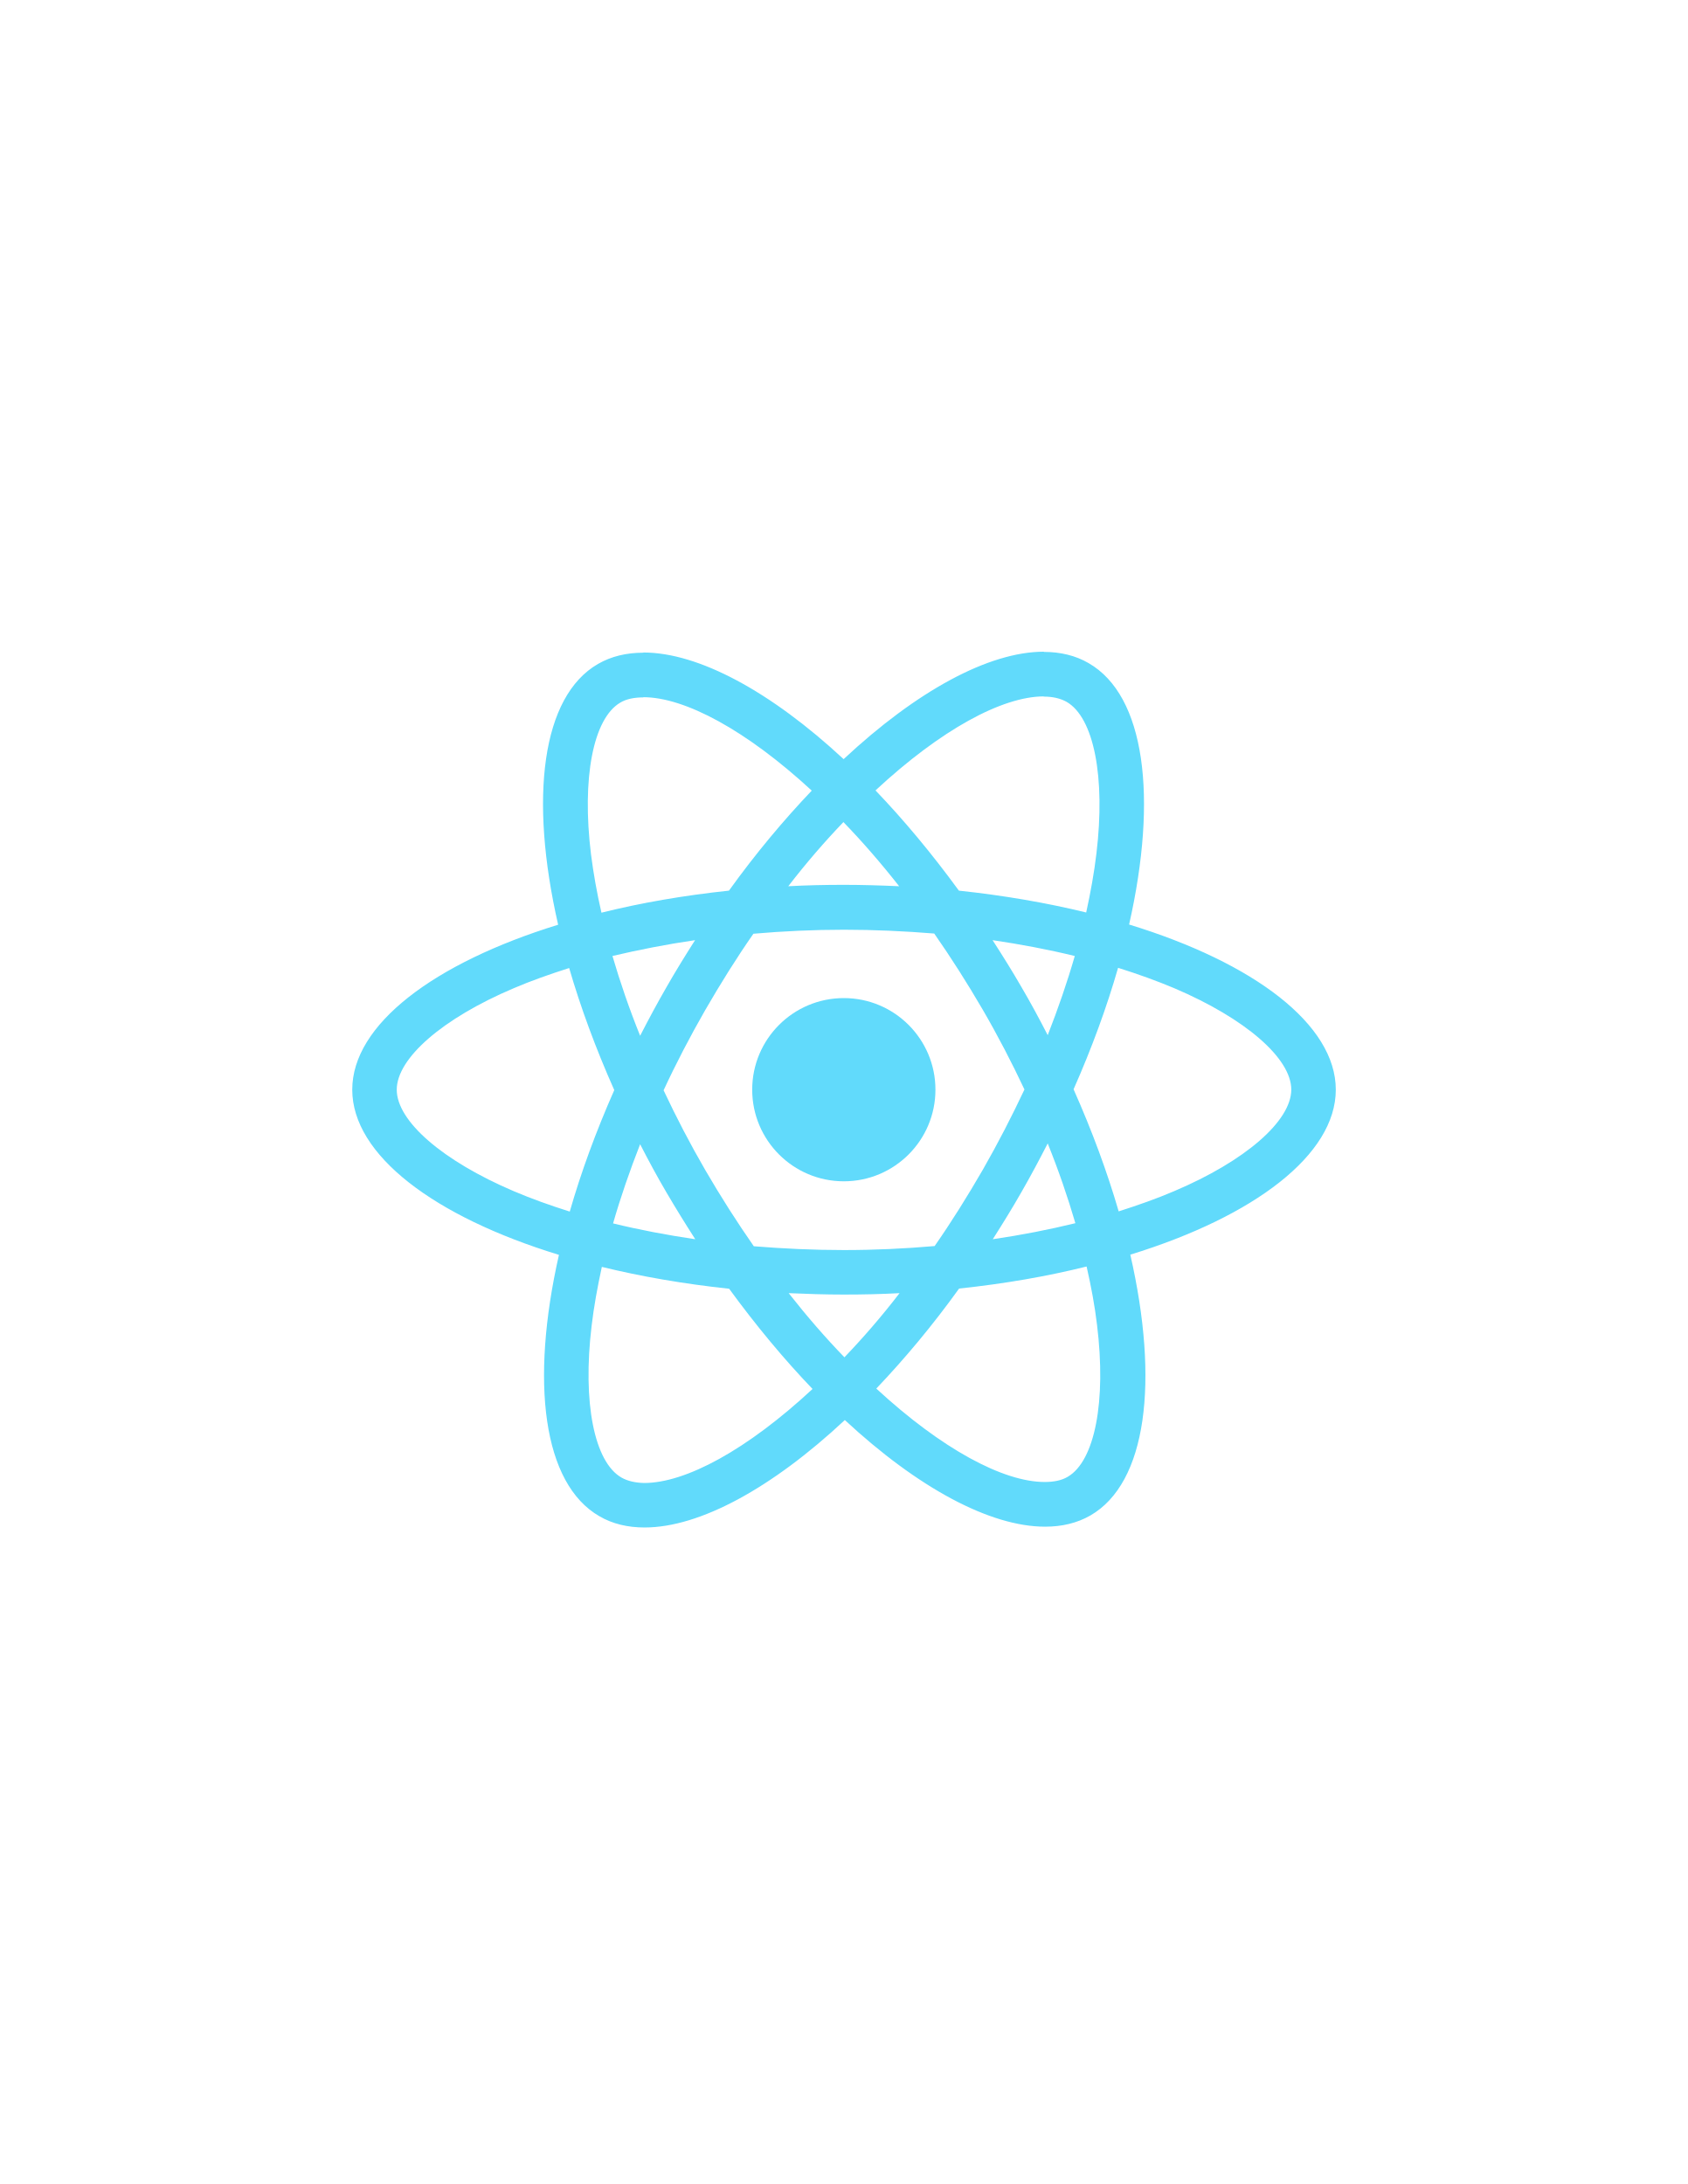
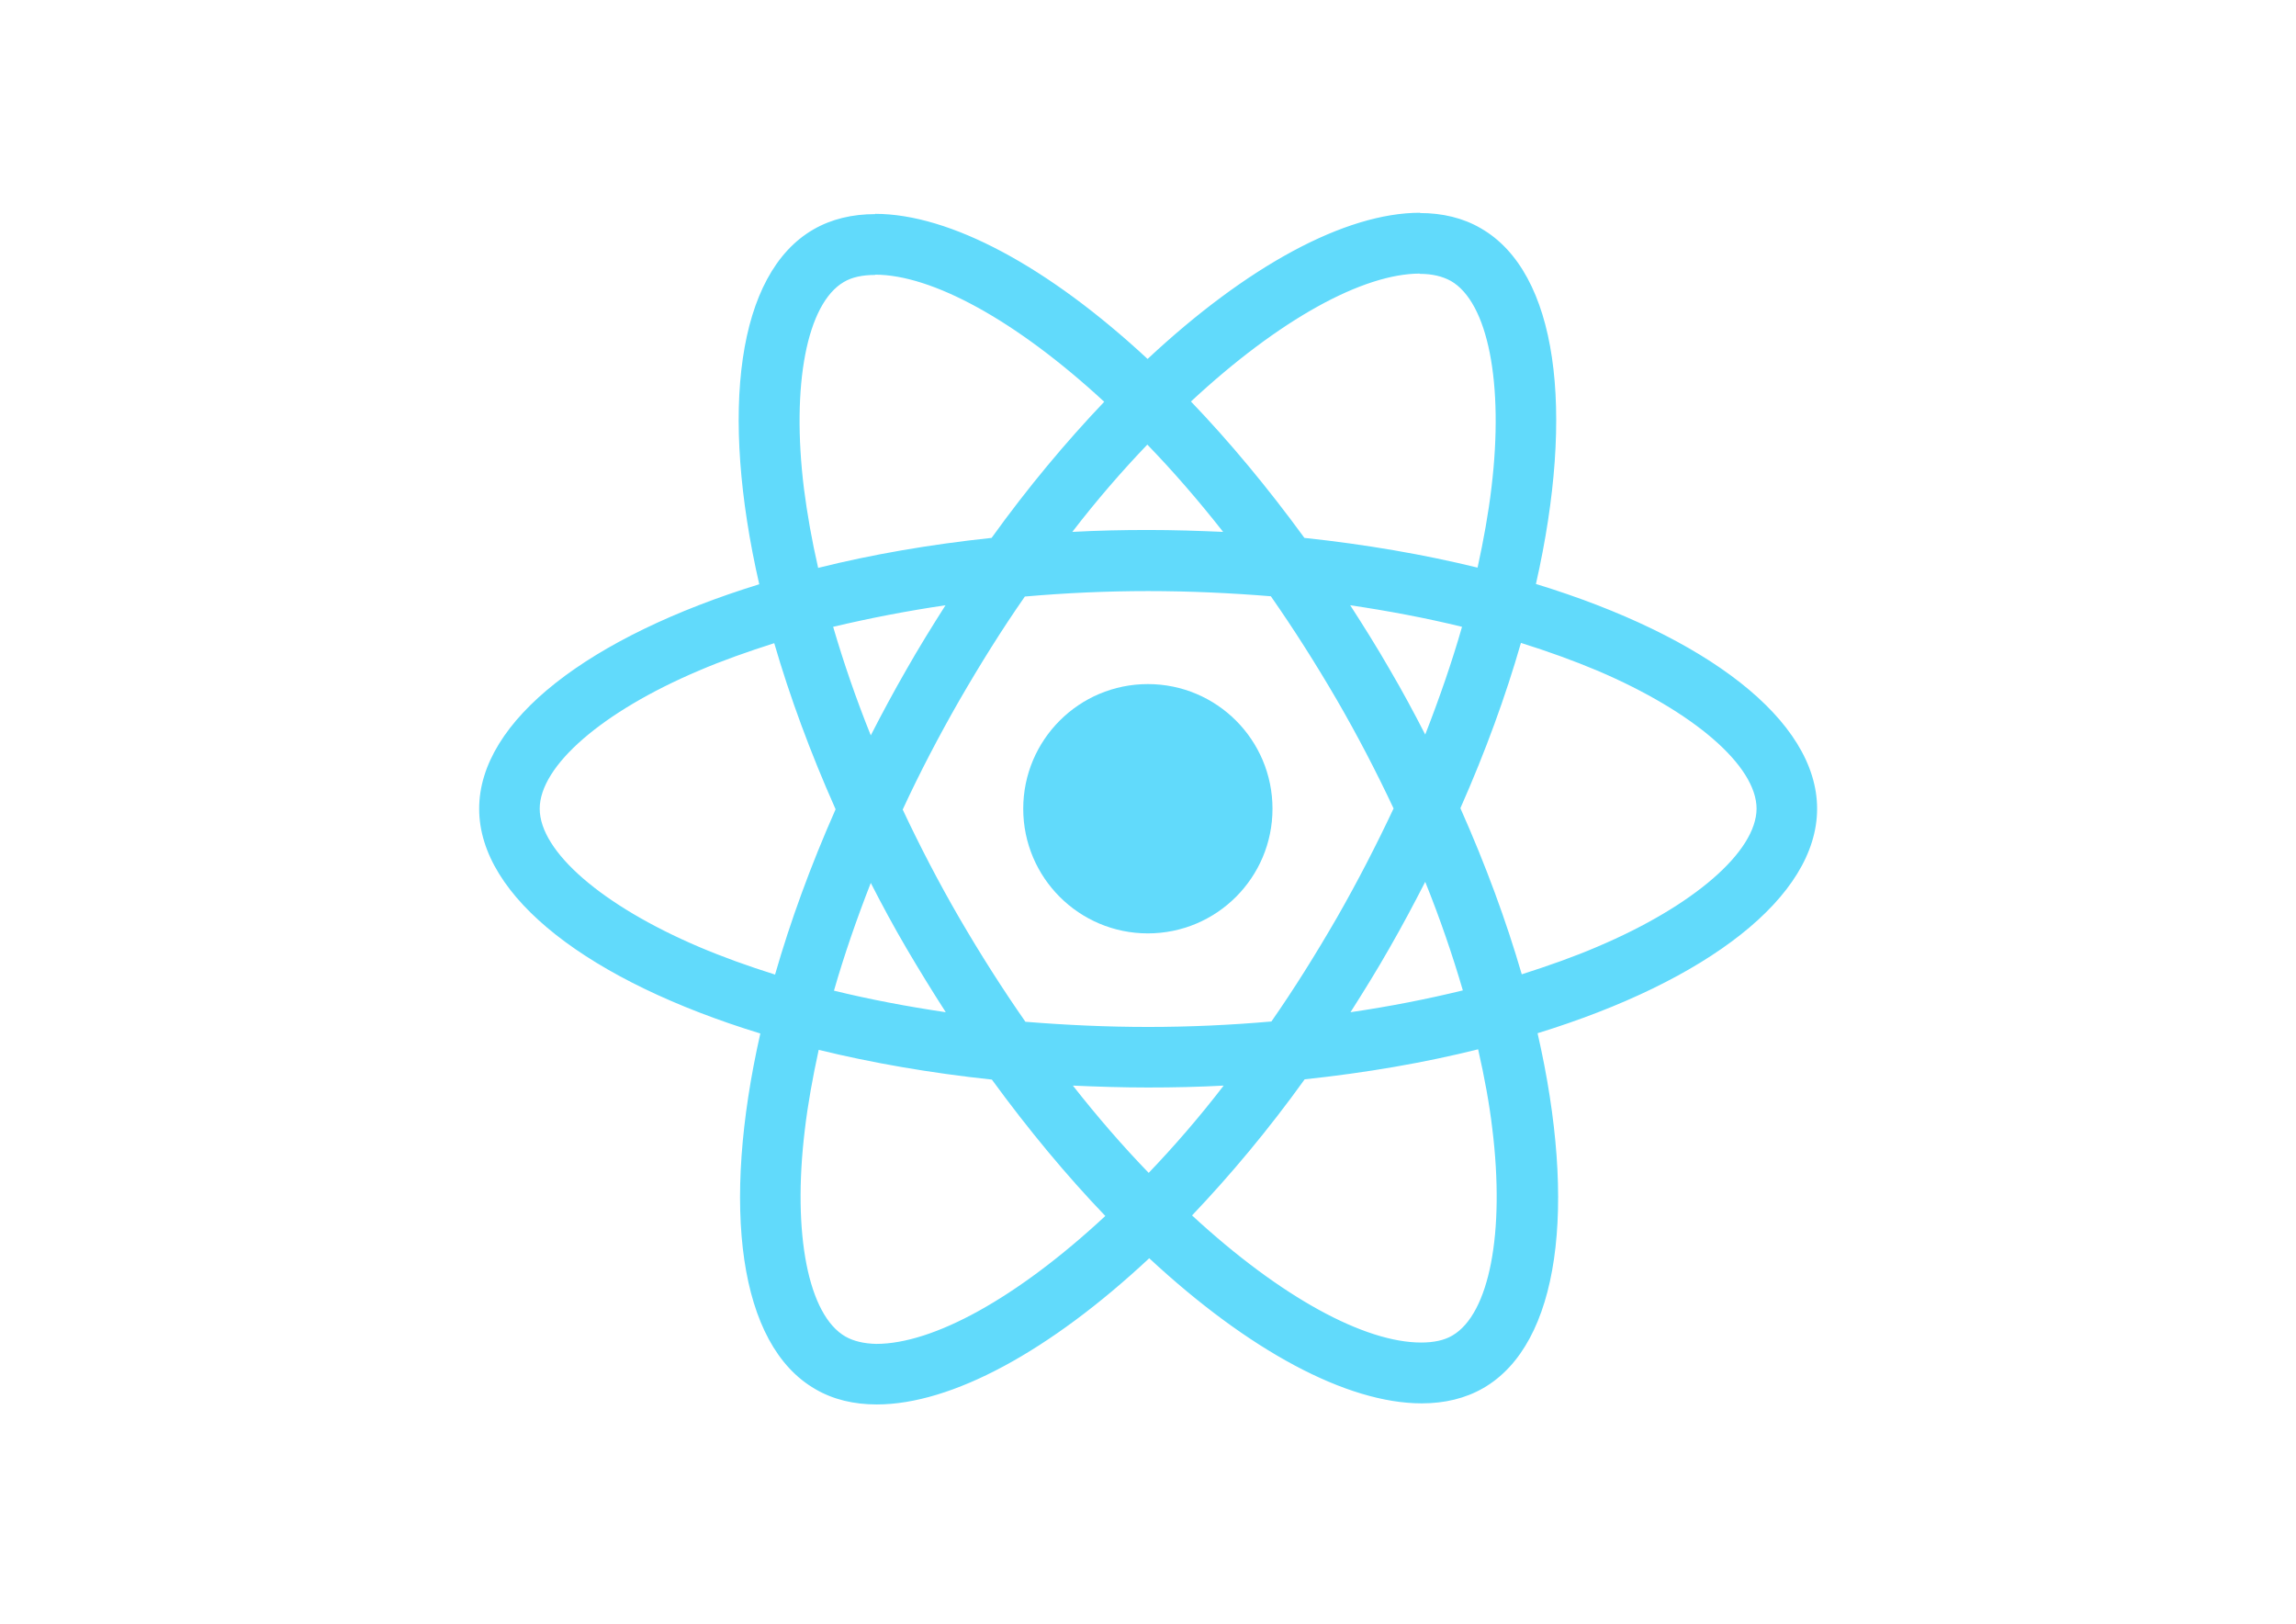
- <svg xmlns="http://www.w3.org/2000/svg" version="1.1" id="Layer_1" x="0px" y="0px" width="612px" height="792px" viewBox="0 0 612 792" enable-background="new 0 0 612 792" xml:space="preserve">
-   <g>
-     <path fill="#61DAFB" d="M484.351,395.164c0-23.625-29.586-46.015-74.945-59.899c10.468-46.232,5.815-83.015-14.685-94.791   c-4.725-2.763-10.249-4.07-16.283-4.07v16.21c3.344,0,6.034,0.654,8.287,1.89c9.887,5.671,14.175,27.26,10.831,55.029   c-0.799,6.833-2.107,14.029-3.707,21.371c-14.248-3.489-29.804-6.179-46.16-7.924c-9.813-13.447-19.99-25.66-30.24-36.346   c23.698-22.026,45.942-34.093,61.063-34.093V236.33c-19.99,0-46.16,14.248-72.62,38.964c-26.461-24.57-52.63-38.673-72.62-38.673   v16.21c15.047,0,37.364,11.995,61.062,33.875c-10.177,10.686-20.354,22.826-30.021,36.273c-16.429,1.745-31.985,4.435-46.233,7.997   c-1.672-7.27-2.907-14.321-3.779-21.081c-3.417-27.769,0.799-49.358,10.612-55.102c2.182-1.309,5.017-1.89,8.36-1.89v-16.211   c-6.106,0-11.631,1.309-16.429,4.071c-20.427,11.776-25.007,48.485-14.466,94.573c-45.215,13.957-74.655,36.273-74.655,59.826   c0,23.625,29.586,46.014,74.946,59.898c-10.468,46.232-5.815,83.015,14.684,94.791c4.725,2.763,10.25,4.071,16.355,4.071   c19.991,0,46.16-14.248,72.621-38.964c26.46,24.57,52.629,38.673,72.619,38.673c6.106,0,11.631-1.309,16.429-4.071   c20.427-11.776,25.007-48.485,14.466-94.573C454.911,441.106,484.352,418.716,484.351,395.164L484.351,395.164z M389.706,346.678   c-2.689,9.377-6.033,19.046-9.813,28.714c-2.98-5.815-6.106-11.631-9.522-17.446c-3.344-5.815-6.906-11.485-10.468-17.011   C370.224,342.462,380.183,344.352,389.706,346.678z M356.413,424.096c-5.67,9.813-11.485,19.118-17.52,27.769   c-10.831,0.944-21.808,1.453-32.856,1.453c-10.978,0-21.954-0.509-32.712-1.381c-6.034-8.65-11.922-17.883-17.592-27.623   c-5.524-9.522-10.541-19.19-15.12-28.932c4.507-9.741,9.596-19.481,15.047-29.004c5.67-9.814,11.485-19.118,17.52-27.77   c10.831-0.944,21.808-1.453,32.857-1.453c10.977,0,21.953,0.509,32.711,1.381c6.034,8.65,11.922,17.883,17.592,27.623   c5.525,9.523,10.541,19.191,15.12,28.932C366.881,404.832,361.865,414.573,356.413,424.096L356.413,424.096z M379.892,414.646   c3.926,9.74,7.27,19.481,10.031,28.932c-9.522,2.326-19.554,4.289-29.949,5.815c3.563-5.598,7.124-11.341,10.468-17.229   C373.786,426.349,376.912,420.461,379.892,414.646L379.892,414.646z M306.182,492.208c-6.761-6.979-13.521-14.756-20.209-23.262   c6.542,0.291,13.23,0.509,19.99,0.509c6.833,0,13.594-0.145,20.209-0.509C319.631,477.452,312.87,485.23,306.182,492.208z    M252.098,449.393c-10.322-1.526-20.281-3.417-29.804-5.743c2.689-9.377,6.033-19.045,9.813-28.713   c2.98,5.815,6.105,11.63,9.522,17.445S248.537,443.867,252.098,449.393z M305.818,298.119c6.761,6.979,13.521,14.757,20.209,23.262   c-6.542-0.291-13.23-0.509-19.99-0.509c-6.833,0-13.594,0.146-20.209,0.509C292.37,312.876,299.131,305.098,305.818,298.119z    M252.026,340.935c-3.563,5.598-7.124,11.341-10.468,17.229c-3.345,5.815-6.47,11.631-9.45,17.446   c-3.926-9.741-7.27-19.481-10.032-28.932C231.599,344.424,241.631,342.462,252.026,340.935L252.026,340.935z M186.239,431.947   c-25.733-10.977-42.38-25.37-42.38-36.782c0-11.413,16.646-25.879,42.38-36.783c6.251-2.689,13.084-5.088,20.136-7.342   c4.144,14.248,9.596,29.077,16.355,44.271c-6.688,15.119-12.066,29.876-16.138,44.051   C199.396,437.108,192.563,434.636,186.239,431.947L186.239,431.947z M225.347,535.824c-9.886-5.67-14.175-27.26-10.831-55.028   c0.8-6.833,2.108-14.03,3.707-21.372c14.248,3.489,29.804,6.179,46.16,7.924c9.813,13.448,19.99,25.66,30.24,36.346   c-23.698,22.026-45.942,34.094-61.063,34.094C230.291,537.714,227.528,537.06,225.347,535.824L225.347,535.824z M397.775,480.432   c3.416,27.77-0.8,49.358-10.613,55.102c-2.181,1.309-5.016,1.89-8.359,1.89c-15.048,0-37.364-11.994-61.063-33.874   c10.177-10.687,20.354-22.826,30.022-36.274c16.429-1.744,31.984-4.434,46.232-7.996   C395.667,466.62,396.975,473.672,397.775,480.432z M425.761,431.947c-6.252,2.689-13.085,5.088-20.136,7.342   c-4.144-14.248-9.596-29.077-16.356-44.27c6.688-15.12,12.067-29.877,16.139-44.052c7.196,2.253,14.029,4.725,20.426,7.414   c25.733,10.977,42.38,25.37,42.38,36.783C468.141,406.576,451.495,421.042,425.761,431.947L425.761,431.947z" />
-     <circle fill="#61DAFB" cx="305.964" cy="395.164" r="33.22" />
-     <path fill="#61DAFB" d="M378.366,236.404" />
+ <svg xmlns="http://www.w3.org/2000/svg" viewBox="0 0 841.9 595.3">
+   <g fill="#61DAFB">
+     <path d="M666.3 296.5c0-32.5-40.7-63.3-103.1-82.4 14.4-63.6 8-114.2-20.2-130.4-6.5-3.8-14.1-5.6-22.4-5.6v22.3c4.6 0 8.3.9 11.4 2.6 13.6 7.8 19.5 37.5 14.9 75.7-1.1 9.4-2.9 19.3-5.1 29.4-19.6-4.8-41-8.5-63.5-10.9-13.5-18.5-27.5-35.3-41.6-50 32.6-30.3 63.2-46.9 84-46.9V78c-27.5 0-63.5 19.6-99.9 53.6-36.4-33.8-72.4-53.2-99.9-53.2v22.3c20.7 0 51.4 16.5 84 46.6-14 14.7-28 31.4-41.3 49.9-22.6 2.4-44 6.1-63.6 11-2.3-10-4-19.7-5.2-29-4.7-38.2 1.1-67.9 14.6-75.8 3-1.8 6.9-2.6 11.5-2.6V78.5c-8.4 0-16 1.8-22.6 5.6-28.1 16.2-34.4 66.7-19.9 130.1-62.2 19.2-102.7 49.9-102.7 82.3 0 32.5 40.7 63.3 103.1 82.4-14.4 63.6-8 114.2 20.2 130.4 6.5 3.8 14.1 5.6 22.5 5.6 27.5 0 63.5-19.6 99.9-53.6 36.4 33.8 72.4 53.2 99.9 53.2 8.4 0 16-1.8 22.6-5.6 28.1-16.2 34.4-66.7 19.9-130.1 62-19.1 102.5-49.9 102.5-82.3zm-130.2-66.7c-3.7 12.9-8.3 26.2-13.5 39.5-4.1-8-8.4-16-13.1-24-4.6-8-9.5-15.8-14.4-23.4 14.2 2.1 27.9 4.7 41 7.9zm-45.8 106.5c-7.8 13.5-15.8 26.3-24.1 38.2-14.9 1.3-30 2-45.2 2-15.1 0-30.2-.7-45-1.9-8.3-11.9-16.4-24.6-24.2-38-7.6-13.1-14.5-26.4-20.8-39.8 6.2-13.4 13.2-26.8 20.7-39.9 7.8-13.5 15.8-26.3 24.1-38.2 14.9-1.3 30-2 45.2-2 15.1 0 30.2.7 45 1.9 8.3 11.9 16.4 24.6 24.2 38 7.6 13.1 14.5 26.4 20.8 39.8-6.3 13.4-13.2 26.8-20.7 39.9zm32.3-13c5.4 13.4 10 26.8 13.8 39.8-13.1 3.2-26.9 5.9-41.2 8 4.9-7.7 9.8-15.6 14.4-23.7 4.6-8 8.9-16.1 13-24.1zM421.2 430c-9.3-9.6-18.6-20.3-27.8-32 9 .4 18.2.7 27.5.7 9.4 0 18.7-.2 27.8-.7-9 11.7-18.3 22.4-27.5 32zm-74.4-58.9c-14.2-2.1-27.9-4.7-41-7.9 3.7-12.9 8.3-26.2 13.5-39.5 4.1 8 8.4 16 13.1 24 4.7 8 9.5 15.8 14.4 23.4zM420.7 163c9.3 9.6 18.6 20.3 27.8 32-9-.4-18.2-.7-27.5-.7-9.4 0-18.7.2-27.8.7 9-11.7 18.3-22.4 27.5-32zm-74 58.9c-4.9 7.7-9.8 15.6-14.4 23.7-4.6 8-8.9 16-13 24-5.4-13.4-10-26.8-13.8-39.8 13.1-3.1 26.9-5.8 41.2-7.9zm-90.5 125.2c-35.4-15.1-58.3-34.9-58.3-50.6 0-15.7 22.9-35.6 58.3-50.6 8.6-3.7 18-7 27.7-10.1 5.7 19.6 13.2 40 22.5 60.9-9.2 20.8-16.6 41.1-22.2 60.6-9.9-3.1-19.3-6.5-28-10.2zM310 490c-13.6-7.8-19.5-37.5-14.9-75.7 1.1-9.4 2.9-19.3 5.1-29.4 19.6 4.8 41 8.5 63.5 10.9 13.5 18.5 27.5 35.3 41.6 50-32.6 30.3-63.2 46.9-84 46.9-4.5-.1-8.3-1-11.3-2.7zm237.2-76.2c4.7 38.2-1.1 67.9-14.6 75.8-3 1.8-6.9 2.6-11.5 2.6-20.7 0-51.4-16.5-84-46.6 14-14.7 28-31.4 41.3-49.9 22.6-2.4 44-6.1 63.6-11 2.3 10.1 4.1 19.8 5.2 29.1zm38.5-66.7c-8.6 3.7-18 7-27.7 10.1-5.7-19.6-13.2-40-22.5-60.9 9.2-20.8 16.6-41.1 22.2-60.6 9.9 3.1 19.3 6.5 28.1 10.2 35.4 15.1 58.3 34.9 58.3 50.6-.1 15.7-23 35.6-58.4 50.6zM320.8 78.4z" />
+     <circle cx="420.9" cy="296.5" r="45.7" />
+     <path d="M520.5 78.1z" />
  </g>
</svg>
